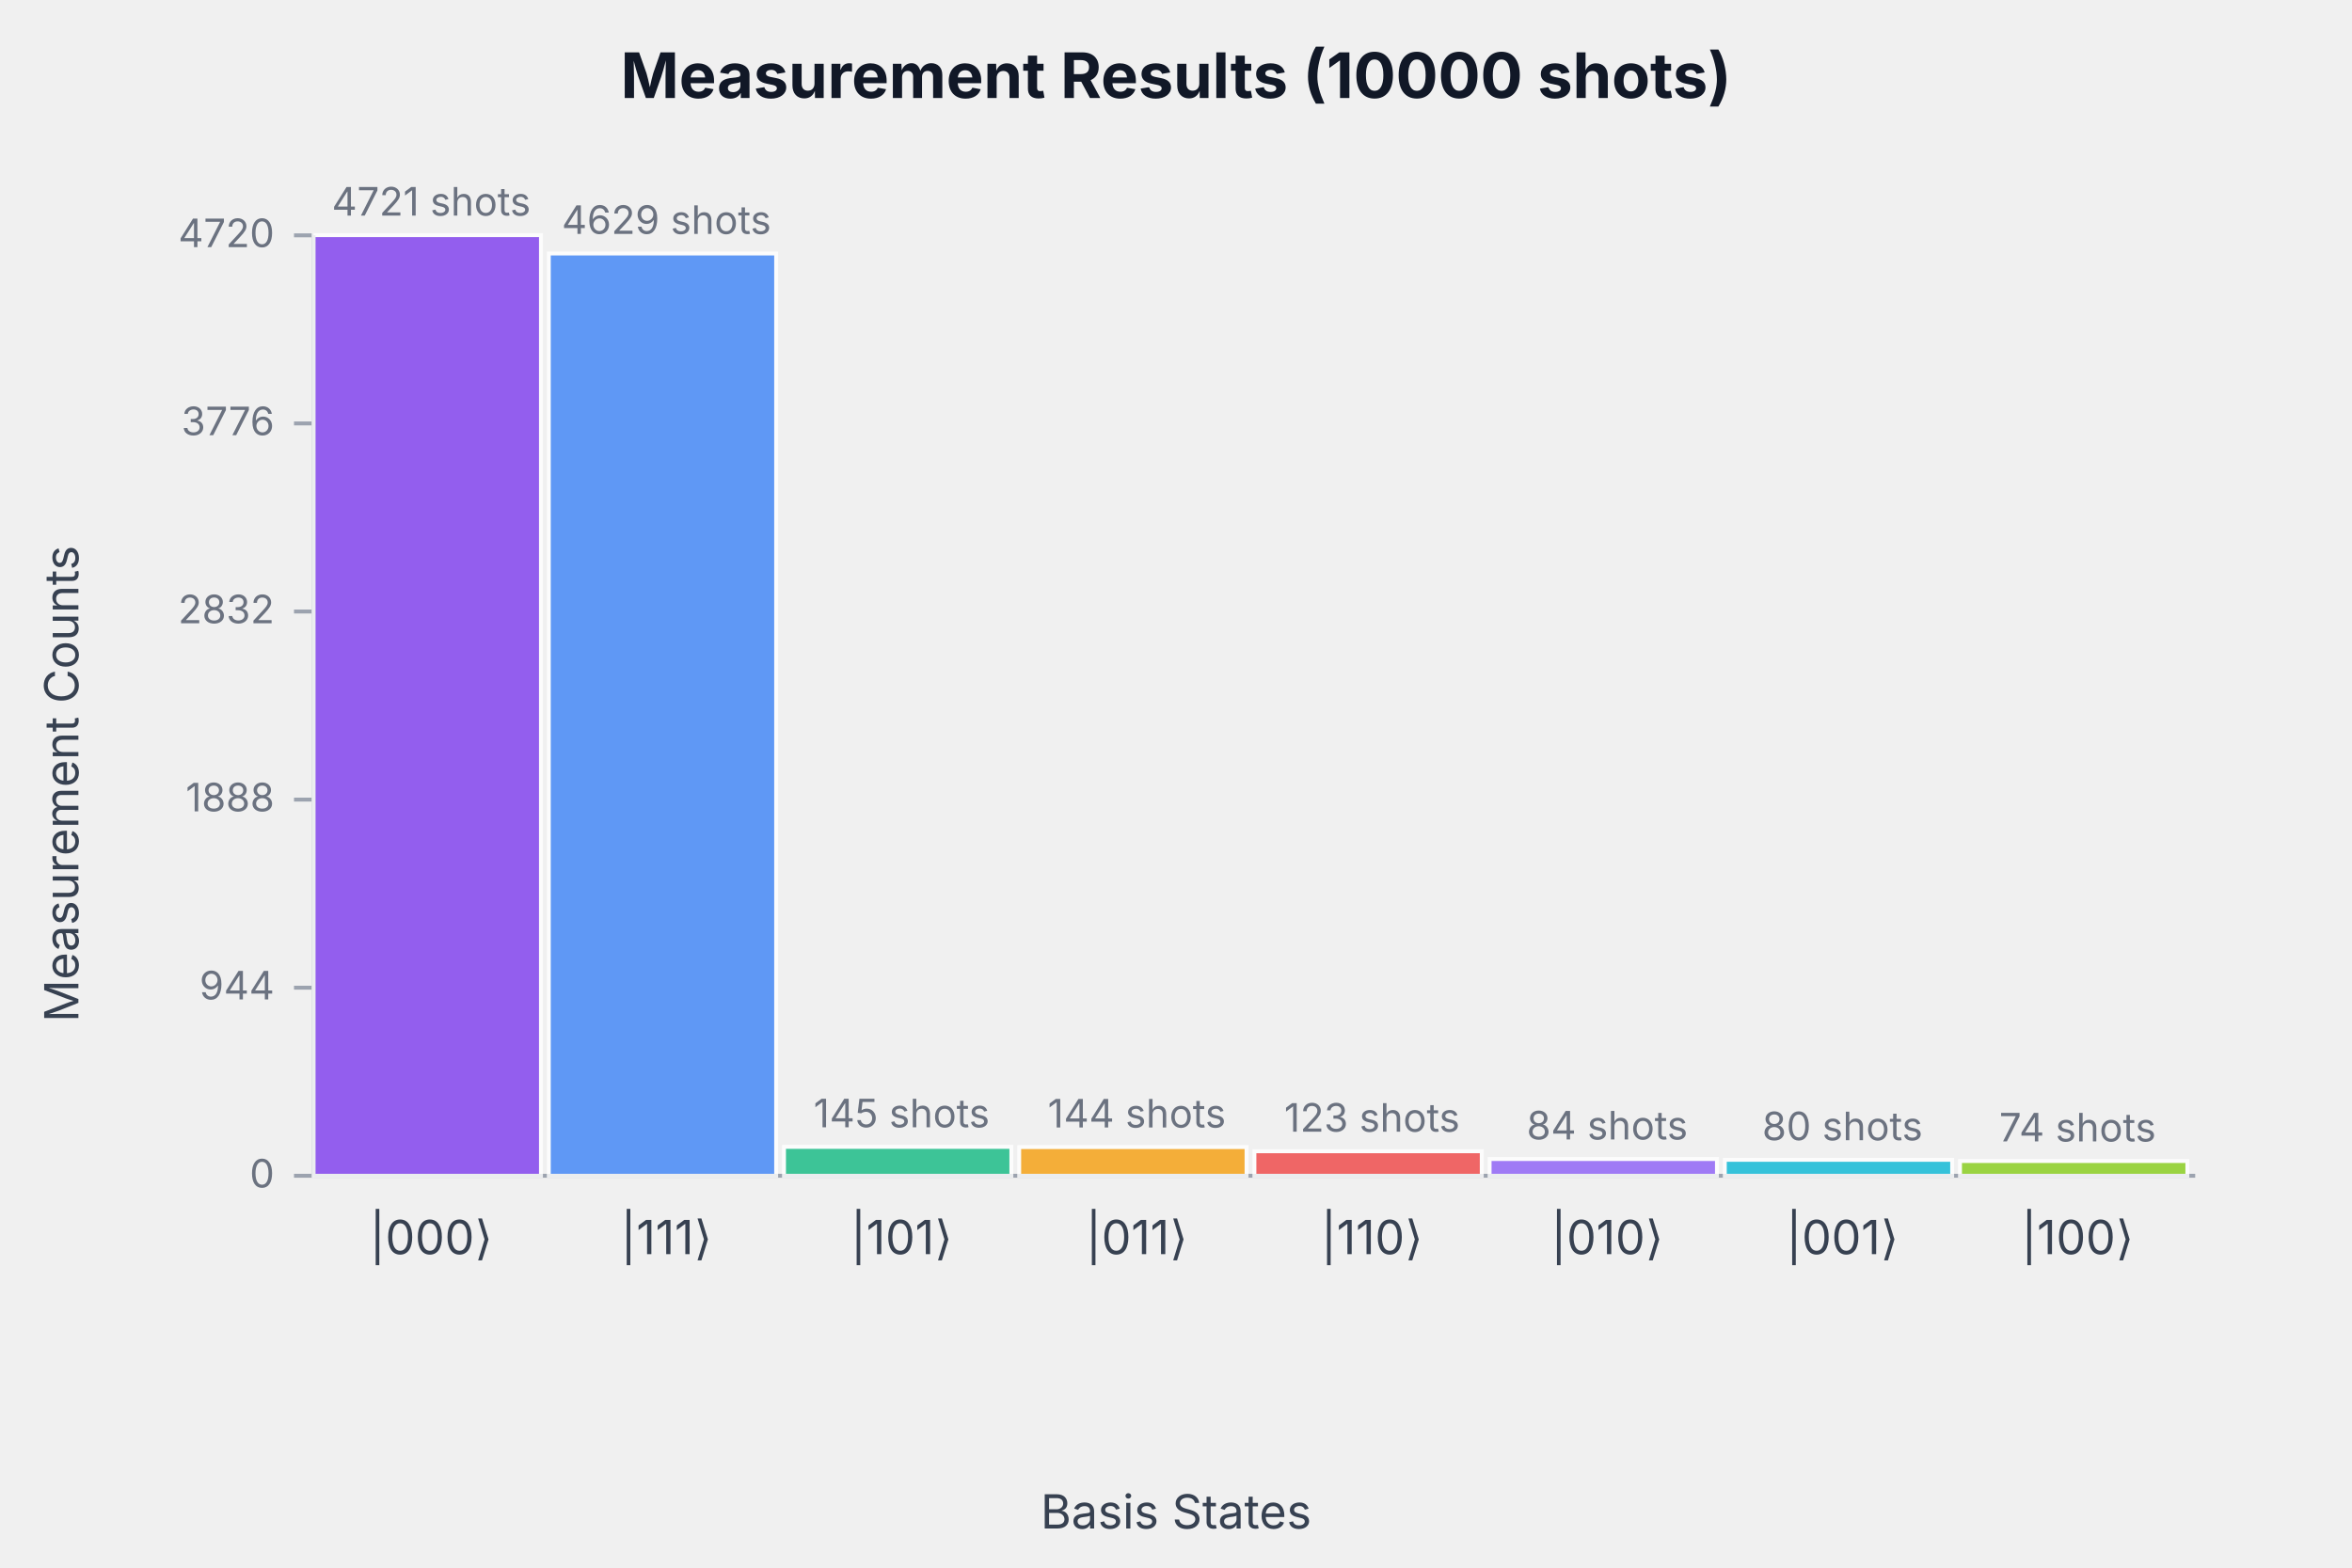
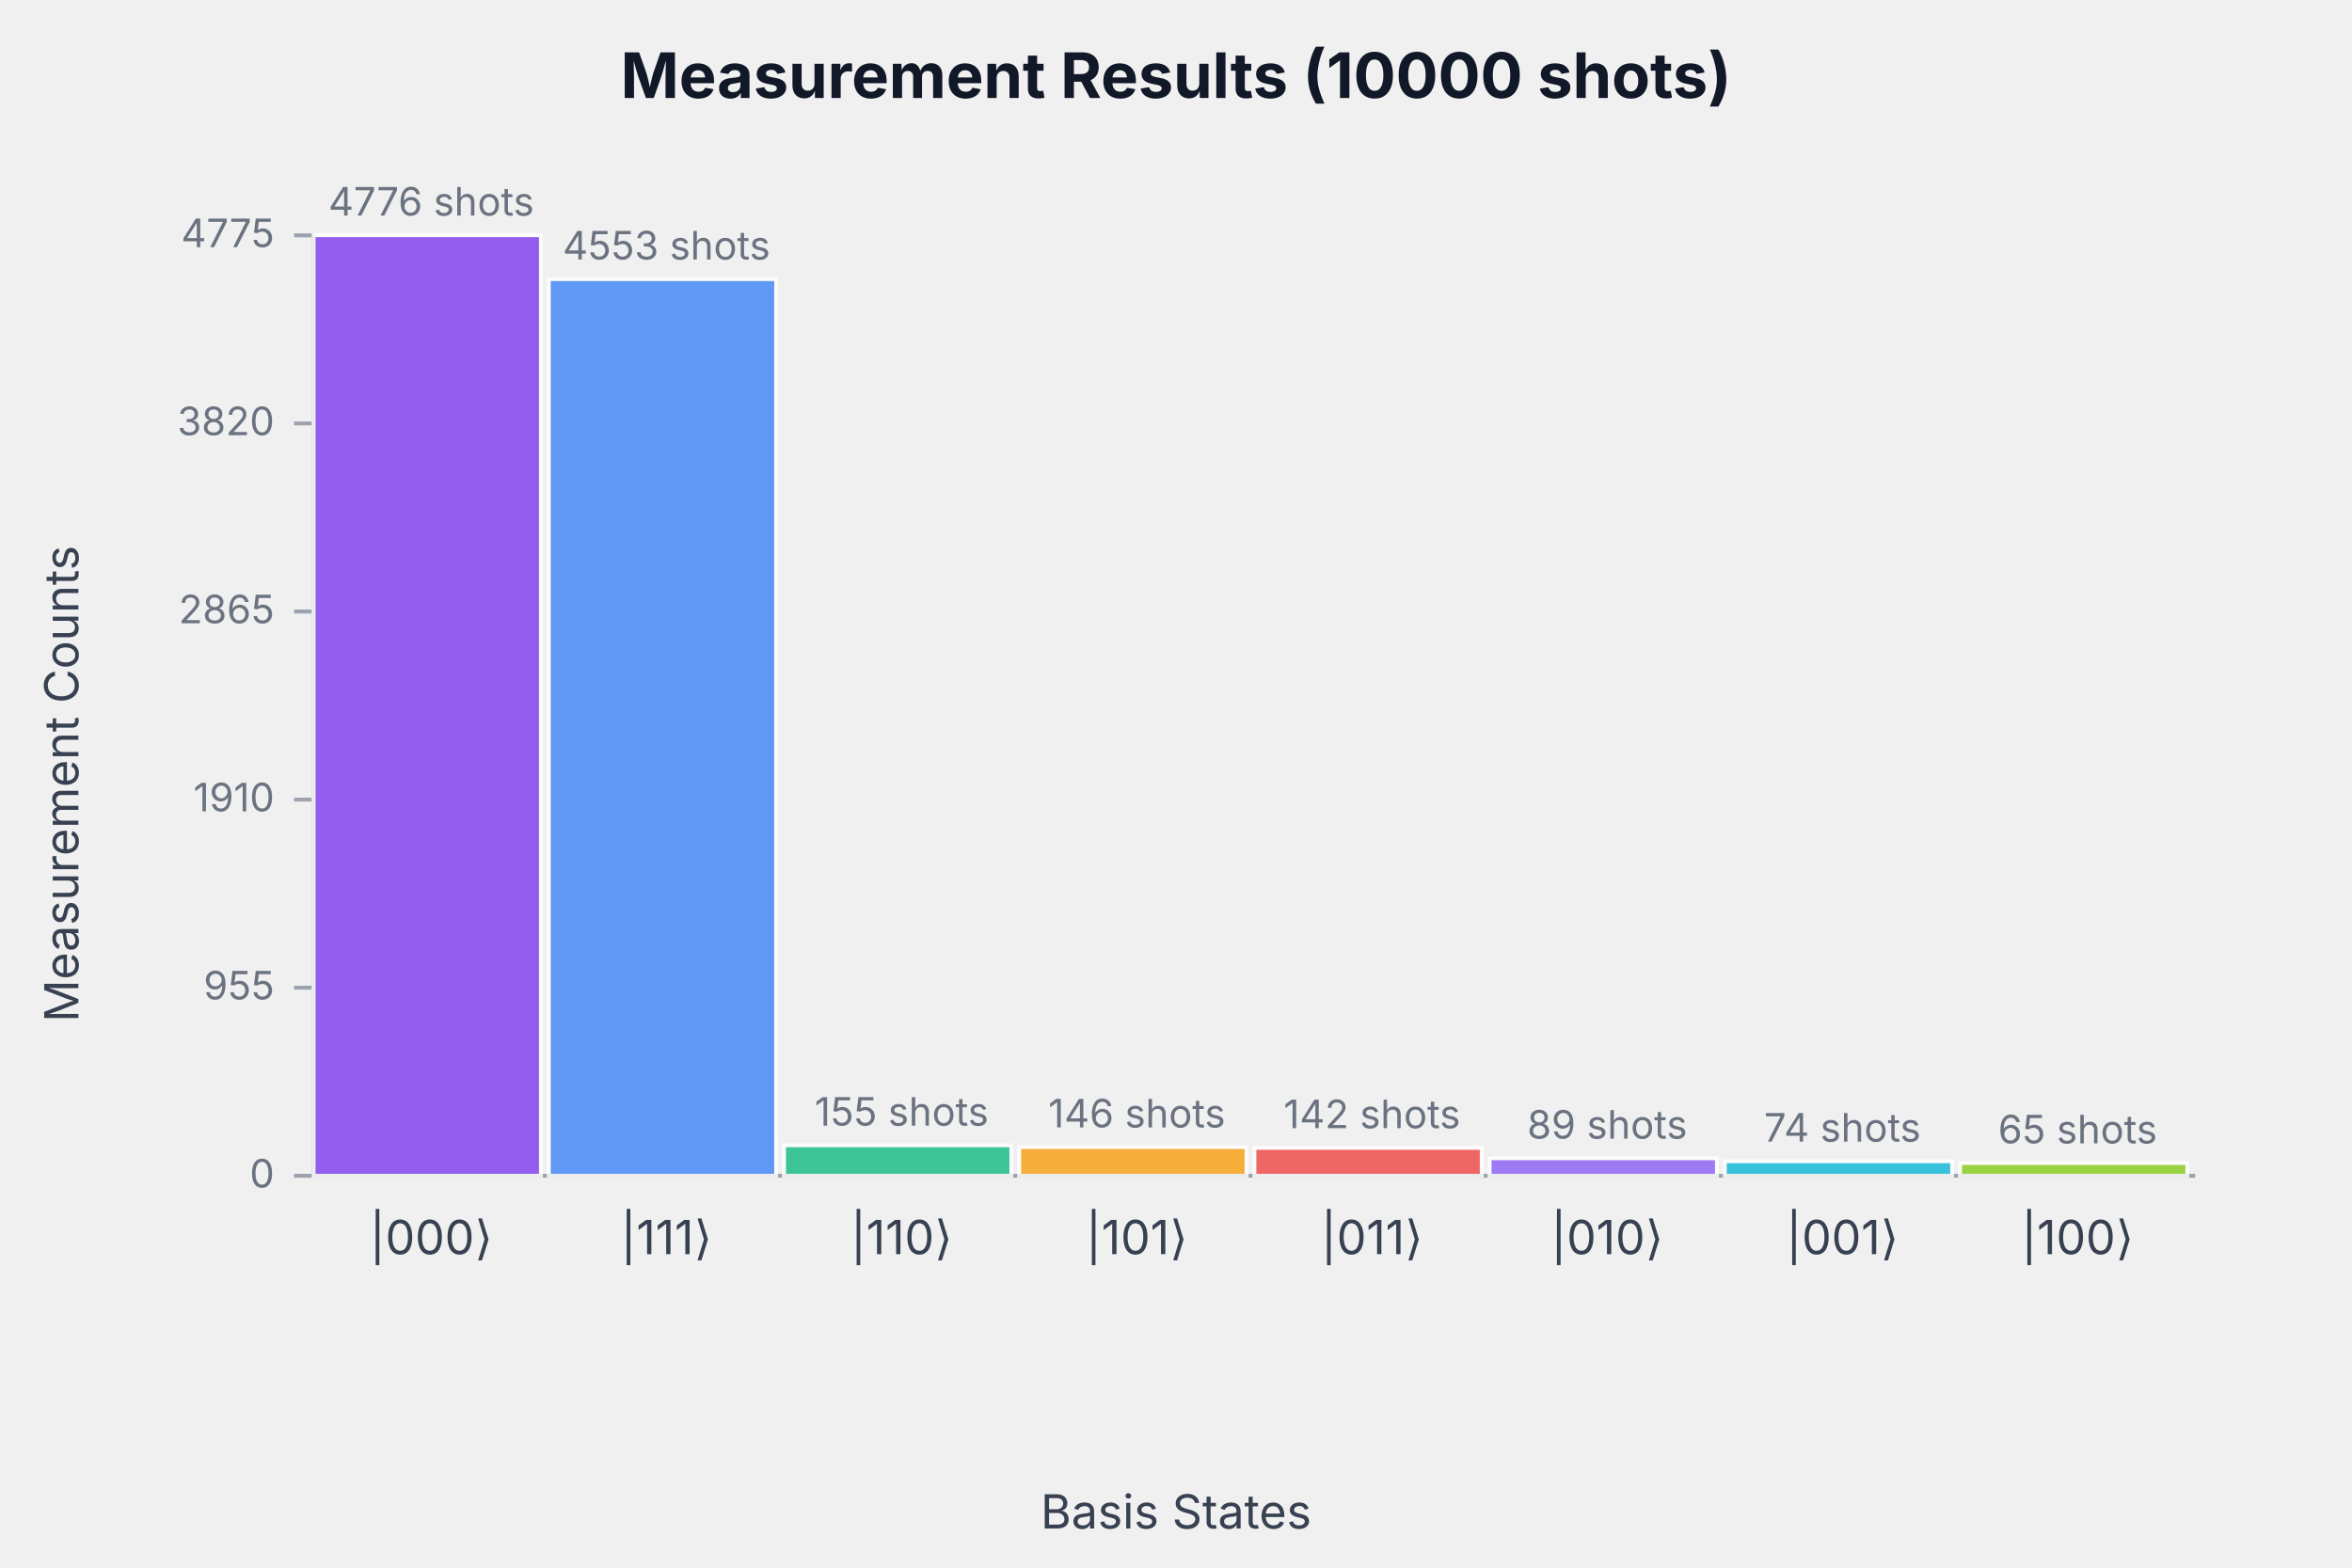
<svg xmlns="http://www.w3.org/2000/svg" height="400" style="background-color: #f9fafb; border: 1px solid #e5e7eb; border-radius: 8px;" width="600">
  <defs>
    <style>text { font-family: 'SF Pro Display', 'Segoe UI', system-ui, sans-serif; }
                     rect:hover { opacity: 1; stroke-width: 2; }</style>
  </defs>
  <text fill="#111827" font-size="16" font-weight="bold" text-anchor="middle" x="300" y="25">Measurement Results (10000 shots)</text>
  <text fill="#374151" font-size="12" text-anchor="middle" transform="rotate(-90 20 200)" x="20" y="200">Measurement Counts</text>
  <text fill="#374151" font-size="12" text-anchor="middle" x="300" y="390">Basis States</text>
  <g>
    <line stroke="#9ca3af" stroke-width="1" x1="80" x2="80" y1="60" y2="300" />
    <g>
      <line stroke="#9ca3af" stroke-width="1" x1="75" x2="80" y1="300" y2="300" />
      <text fill="#6b7280" font-size="10" text-anchor="end" x="70" y="303">0</text>
    </g>
    <g>
      <line stroke="#9ca3af" stroke-width="1" x1="75" x2="80" y1="252.01" y2="252.01" />
-       <text fill="#6b7280" font-size="10" text-anchor="end" x="70" y="255.01">944</text>
+       <text fill="#6b7280" font-size="10" text-anchor="end" x="70" y="255.01">955</text>
    </g>
    <g>
      <line stroke="#9ca3af" stroke-width="1" x1="75" x2="80" y1="204.02" y2="204.02" />
-       <text fill="#6b7280" font-size="10" text-anchor="end" x="70" y="207.02">1888</text>
+       <text fill="#6b7280" font-size="10" text-anchor="end" x="70" y="207.02">1910</text>
    </g>
    <g>
      <line stroke="#9ca3af" stroke-width="1" x1="75" x2="80" y1="156.03" y2="156.03" />
-       <text fill="#6b7280" font-size="10" text-anchor="end" x="70" y="159.03">2832</text>
+       <text fill="#6b7280" font-size="10" text-anchor="end" x="70" y="159.03">2865</text>
    </g>
    <g>
-       <line stroke="#9ca3af" stroke-width="1" x1="75" x2="80" y1="108.041" y2="108.041" />
-       <text fill="#6b7280" font-size="10" text-anchor="end" x="70" y="111.041">3776</text>
+       <line stroke="#9ca3af" stroke-width="1" x1="75" x2="80" y1="108.04" y2="108.04" />
+       <text fill="#6b7280" font-size="10" text-anchor="end" x="70" y="111.04">3820</text>
    </g>
    <g>
-       <line stroke="#9ca3af" stroke-width="1" x1="75" x2="80" y1="60.051" y2="60.051" />
-       <text fill="#6b7280" font-size="10" text-anchor="end" x="70" y="63.051">4720</text>
+       <line stroke="#9ca3af" stroke-width="1" x1="75" x2="80" y1="60.05" y2="60.05" />
+       <text fill="#6b7280" font-size="10" text-anchor="end" x="70" y="63.05">4775</text>
    </g>
  </g>
  <line stroke="#9ca3af" stroke-width="1" x1="80" x2="560" y1="300" y2="300" />
  <g class="bar-group">
    <rect fill="#7c3aed" height="240" opacity="0.8" stroke="#ffffff" stroke-width="1" width="58" x="80" y="60" />
    <text fill="#374151" font-size="12" text-anchor="middle" x="110" y="320">|000⟩</text>
-     <text fill="#6b7280" font-size="10" text-anchor="middle" x="110" y="55">4721 shots</text>
+     <text fill="#6b7280" font-size="10" text-anchor="middle" x="110" y="55">4776 shots</text>
  </g>
  <g class="bar-group">
-     <rect fill="#3b82f6" height="235.323" opacity="0.8" stroke="#ffffff" stroke-width="1" width="58" x="140" y="64.677" />
+     <rect fill="#3b82f6" height="228.794" opacity="0.8" stroke="#ffffff" stroke-width="1" width="58" x="140" y="71.206" />
    <text fill="#374151" font-size="12" text-anchor="middle" x="170" y="320">|111⟩</text>
-     <text fill="#6b7280" font-size="10" text-anchor="middle" x="170" y="59.677">4629 shots</text>
+     <text fill="#6b7280" font-size="10" text-anchor="middle" x="170" y="66.206">4553 shots</text>
  </g>
  <g class="bar-group">
-     <rect fill="#10b981" height="7.371" opacity="0.8" stroke="#ffffff" stroke-width="1" width="58" x="200" y="292.629" />
-     <text fill="#374151" font-size="12" text-anchor="middle" x="230" y="320">|101⟩</text>
-     <text fill="#6b7280" font-size="10" text-anchor="middle" x="230" y="287.629">145 shots</text>
+     <rect fill="#10b981" height="7.789" opacity="0.8" stroke="#ffffff" stroke-width="1" width="58" x="200" y="292.211" />
+     <text fill="#374151" font-size="12" text-anchor="middle" x="230" y="320">|110⟩</text>
+     <text fill="#6b7280" font-size="10" text-anchor="middle" x="230" y="287.211">155 shots</text>
  </g>
  <g class="bar-group">
-     <rect fill="#f59e0b" height="7.32" opacity="0.8" stroke="#ffffff" stroke-width="1" width="58" x="260" y="292.68" />
-     <text fill="#374151" font-size="12" text-anchor="middle" x="290" y="320">|011⟩</text>
-     <text fill="#6b7280" font-size="10" text-anchor="middle" x="290" y="287.68">144 shots</text>
+     <rect fill="#f59e0b" height="7.337" opacity="0.8" stroke="#ffffff" stroke-width="1" width="58" x="260" y="292.663" />
+     <text fill="#374151" font-size="12" text-anchor="middle" x="290" y="320">|101⟩</text>
+     <text fill="#6b7280" font-size="10" text-anchor="middle" x="290" y="287.663">146 shots</text>
  </g>
  <g class="bar-group">
-     <rect fill="#ef4444" height="6.253" opacity="0.8" stroke="#ffffff" stroke-width="1" width="58" x="320" y="293.747" />
-     <text fill="#374151" font-size="12" text-anchor="middle" x="350" y="320">|110⟩</text>
-     <text fill="#6b7280" font-size="10" text-anchor="middle" x="350" y="288.747">123 shots</text>
+     <rect fill="#ef4444" height="7.136" opacity="0.8" stroke="#ffffff" stroke-width="1" width="58" x="320" y="292.864" />
+     <text fill="#374151" font-size="12" text-anchor="middle" x="350" y="320">|011⟩</text>
+     <text fill="#6b7280" font-size="10" text-anchor="middle" x="350" y="287.864">142 shots</text>
  </g>
  <g class="bar-group">
-     <rect fill="#8b5cf6" height="4.27" opacity="0.8" stroke="#ffffff" stroke-width="1" width="58" x="380" y="295.73" />
+     <rect fill="#8b5cf6" height="4.472" opacity="0.8" stroke="#ffffff" stroke-width="1" width="58" x="380" y="295.528" />
    <text fill="#374151" font-size="12" text-anchor="middle" x="410" y="320">|010⟩</text>
-     <text fill="#6b7280" font-size="10" text-anchor="middle" x="410" y="290.73">84 shots</text>
+     <text fill="#6b7280" font-size="10" text-anchor="middle" x="410" y="290.528">89 shots</text>
  </g>
  <g class="bar-group">
-     <rect fill="#06b6d4" height="4.067" opacity="0.8" stroke="#ffffff" stroke-width="1" width="58" x="440" y="295.933" />
+     <rect fill="#06b6d4" height="3.719" opacity="0.8" stroke="#ffffff" stroke-width="1" width="58" x="440" y="296.281" />
    <text fill="#374151" font-size="12" text-anchor="middle" x="470" y="320">|001⟩</text>
-     <text fill="#6b7280" font-size="10" text-anchor="middle" x="470" y="290.933">80 shots</text>
+     <text fill="#6b7280" font-size="10" text-anchor="middle" x="470" y="291.281">74 shots</text>
  </g>
  <g class="bar-group">
-     <rect fill="#84cc16" height="3.762" opacity="0.8" stroke="#ffffff" stroke-width="1" width="58" x="500" y="296.238" />
+     <rect fill="#84cc16" height="3.266" opacity="0.8" stroke="#ffffff" stroke-width="1" width="58" x="500" y="296.734" />
    <text fill="#374151" font-size="12" text-anchor="middle" x="530" y="320">|100⟩</text>
-     <text fill="#6b7280" font-size="10" text-anchor="middle" x="530" y="291.238">74 shots</text>
+     <text fill="#6b7280" font-size="10" text-anchor="middle" x="530" y="291.734">65 shots</text>
  </g>
</svg>
